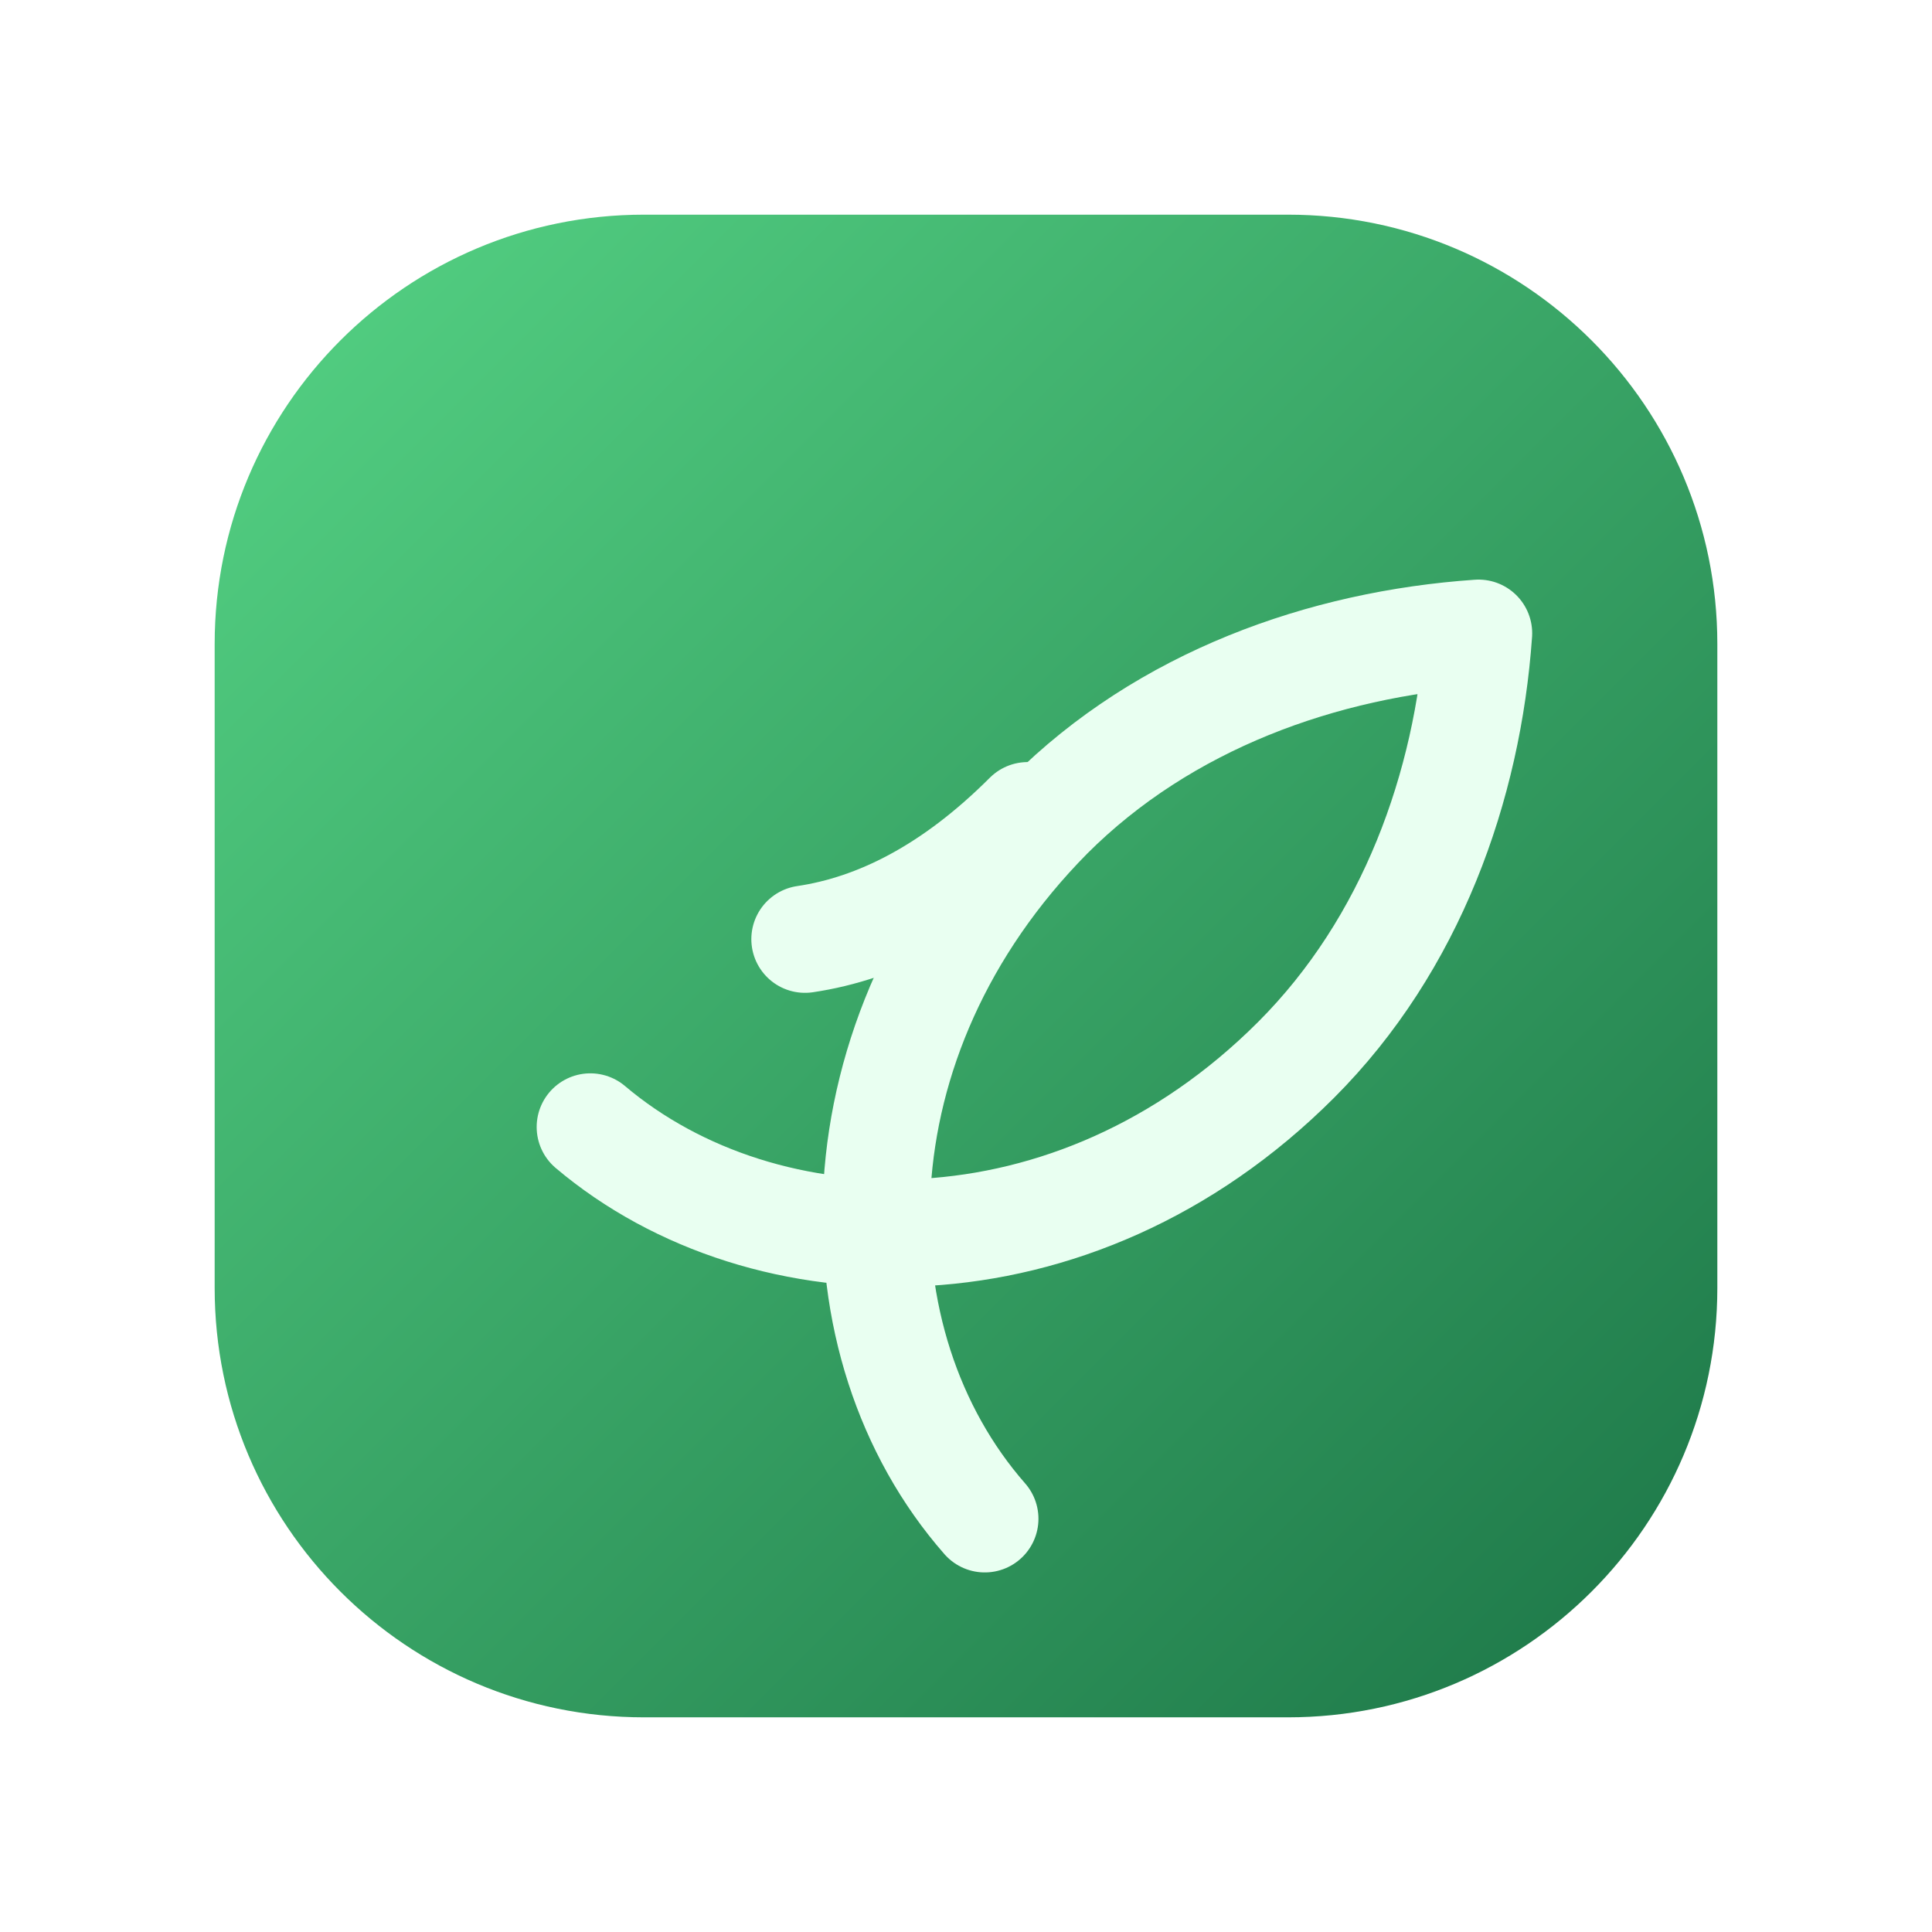
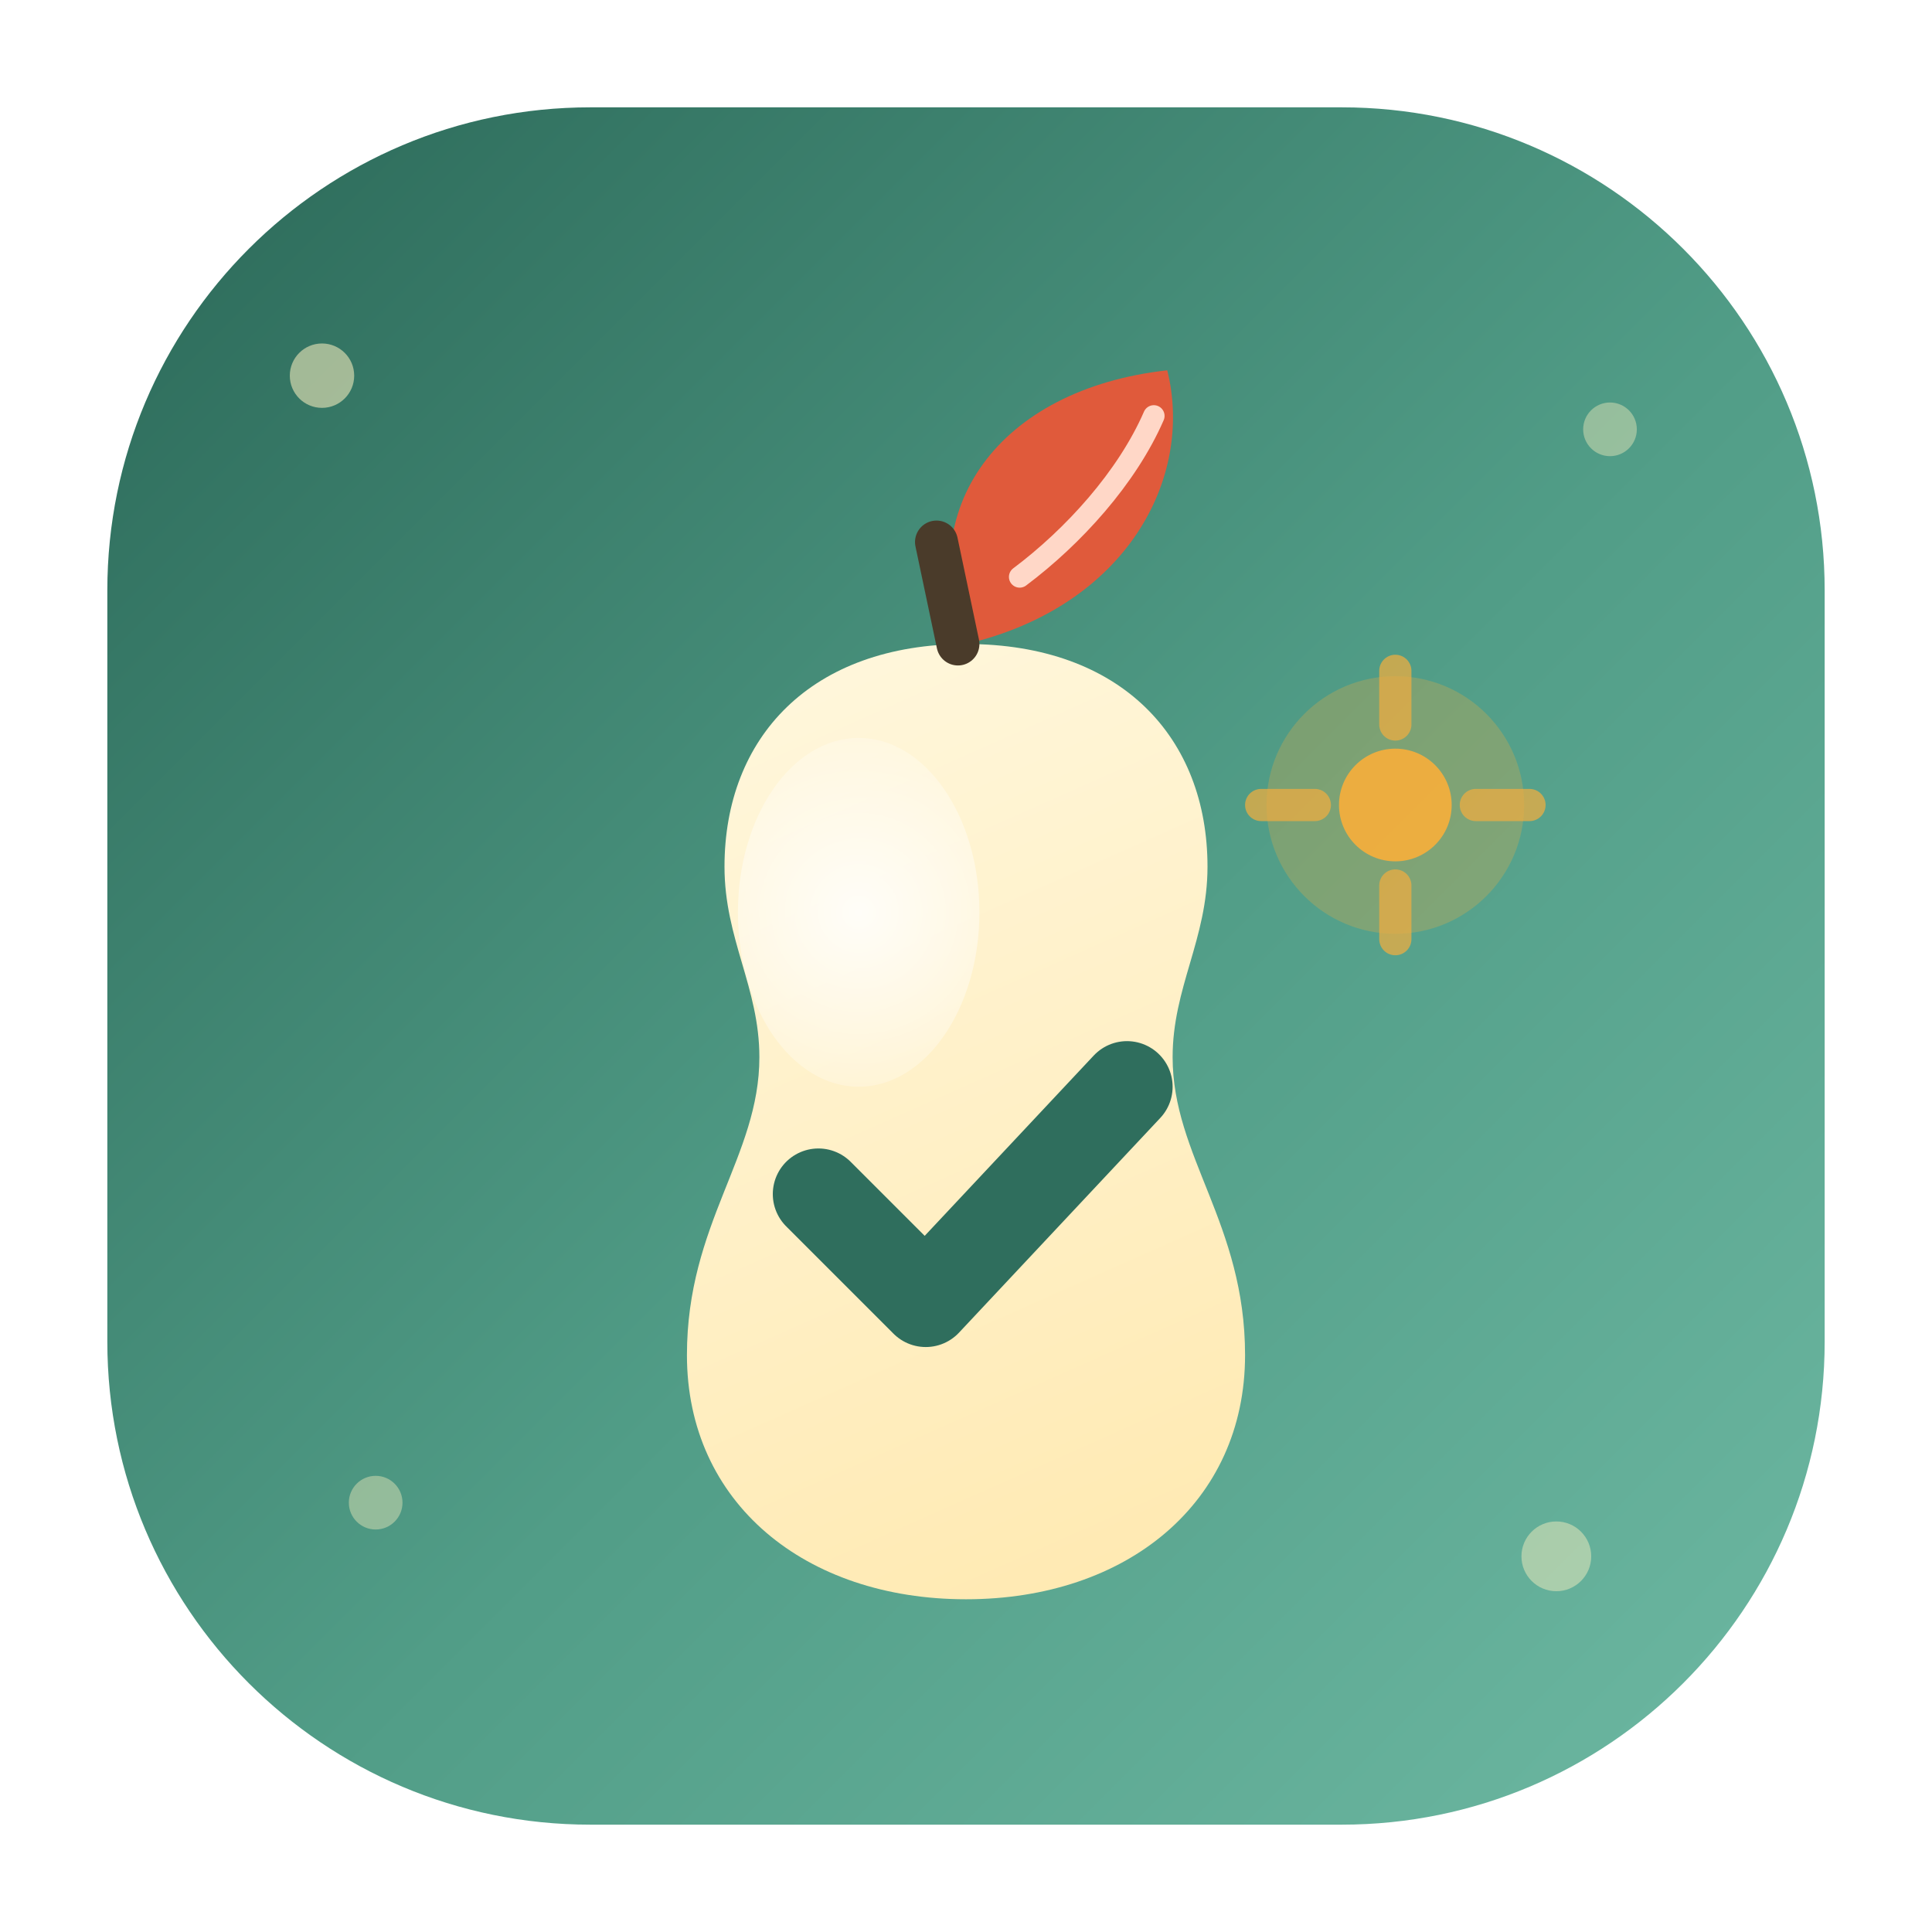
<svg xmlns="http://www.w3.org/2000/svg" viewBox="0 0 72 72" fill="none">
  <defs>
-     <linearGradient id="g1" x1="12" y1="10" x2="62" y2="60" gradientUnits="userSpaceOnUse">
-       <stop stop-color="#52CE81" />
-       <stop offset="1" stop-color="#1F7A4A" />
+     <linearGradient id="sgBg" x1="8" y1="8" x2="64" y2="64" gradientUnits="userSpaceOnUse">
+       <stop offset="0" stop-color="#2f6e5d" />
+       <stop offset="0.55" stop-color="#519d87" />
+       <stop offset="1" stop-color="#6ab59f" />
    </linearGradient>
+     <linearGradient id="sgFruit" x1="28" y1="24" x2="44" y2="60" gradientUnits="userSpaceOnUse">
+       <stop offset="0" stop-color="#fff7dd" />
+       <stop offset="1" stop-color="#ffe9b0" />
+     </linearGradient>
+     <radialGradient id="sgShine" cx="32" cy="34" r="9" gradientUnits="userSpaceOnUse">
+       <stop offset="0" stop-color="#ffffff" stop-opacity="0.85" />
+       <stop offset="1" stop-color="#ffffff" stop-opacity="0" />
+     </radialGradient>
  </defs>
-   <rect x="8" y="8" width="56" height="56" rx="16" fill="url(#g1)" />
-   <path d="M22 42c6.5 5.5 18 5.8 26.3-2.5 4.3-4.3 6.4-10.2 6.8-15.9-5.8.4-11.7 2.5-16 6.8-8.2 8.3-8.1 19.7-2.4 26.2" stroke="#E9FFF1" stroke-width="4" stroke-linecap="round" stroke-linejoin="round" />
-   <path d="M30 35c2.7-.4 5.5-1.8 8.3-4.6" stroke="#E9FFF1" stroke-width="4" stroke-linecap="round" />
+   <rect x="4" y="4" width="64" height="64" rx="18" fill="url(#sgBg)" />
+   <circle cx="12" cy="14" r="1.2" fill="#fff2c1" opacity="0.55" />
+   <circle cx="60" cy="16" r="1" fill="#fff2c1" opacity="0.4" />
+   <circle cx="58" cy="58" r="1.3" fill="#fff2c1" opacity="0.45" />
+   <circle cx="14" cy="56" r="1" fill="#fff2c1" opacity="0.4" />
+   <path d="M36 24 C30.2 24 27 27.5 27 32.3 C27 35 28.3 36.8 28.3 39.4 C28.3 43.1 25.6 45.6 25.6 50.5 C25.6 56 30 59.6 36 59.6 C42 59.6 46.4 56 46.4 50.5 C46.4 45.6 43.7 43.1 43.7 39.4 C43.7 36.8 45 35 45 32.3 C45 27.5 41.8 24 36 24 Z" fill="url(#sgFruit)" />
+   <ellipse cx="32" cy="34" rx="4.5" ry="6.5" fill="url(#sgShine)" />
+   <path d="M36 24 C34 19 37.2 14.5 43.5 13.8 C44.5 17.8 42 22.6 36 24 Z" fill="#e05a3b" />
+   <path d="M38 21.5 C40 20 42 17.8 43 15.5" stroke="#ffd7c7" stroke-width="0.8" stroke-linecap="round" />
+   <path d="M35.7 24 L34.9 20.2" stroke="#4a3b2a" stroke-width="1.6" stroke-linecap="round" />
+   <path d="M30.5 44.5 L34.5 48.5 L42 40.5" stroke="#2f6e5d" stroke-width="3.4" stroke-linecap="round" stroke-linejoin="round" />
+   <g opacity="0.95">
+     <circle cx="52" cy="30" r="2.1" fill="#f3ae3d" />
+     <circle cx="52" cy="30" r="4.8" fill="#f3ae3d" opacity="0.28" />
+     <path d="M52 25 L52 27 M52 33 L52 35 M47 30 L49 30 M55 30 L57 30" stroke="#f3ae3d" stroke-width="1.2" stroke-linecap="round" opacity="0.75" />
+   </g>
</svg>
